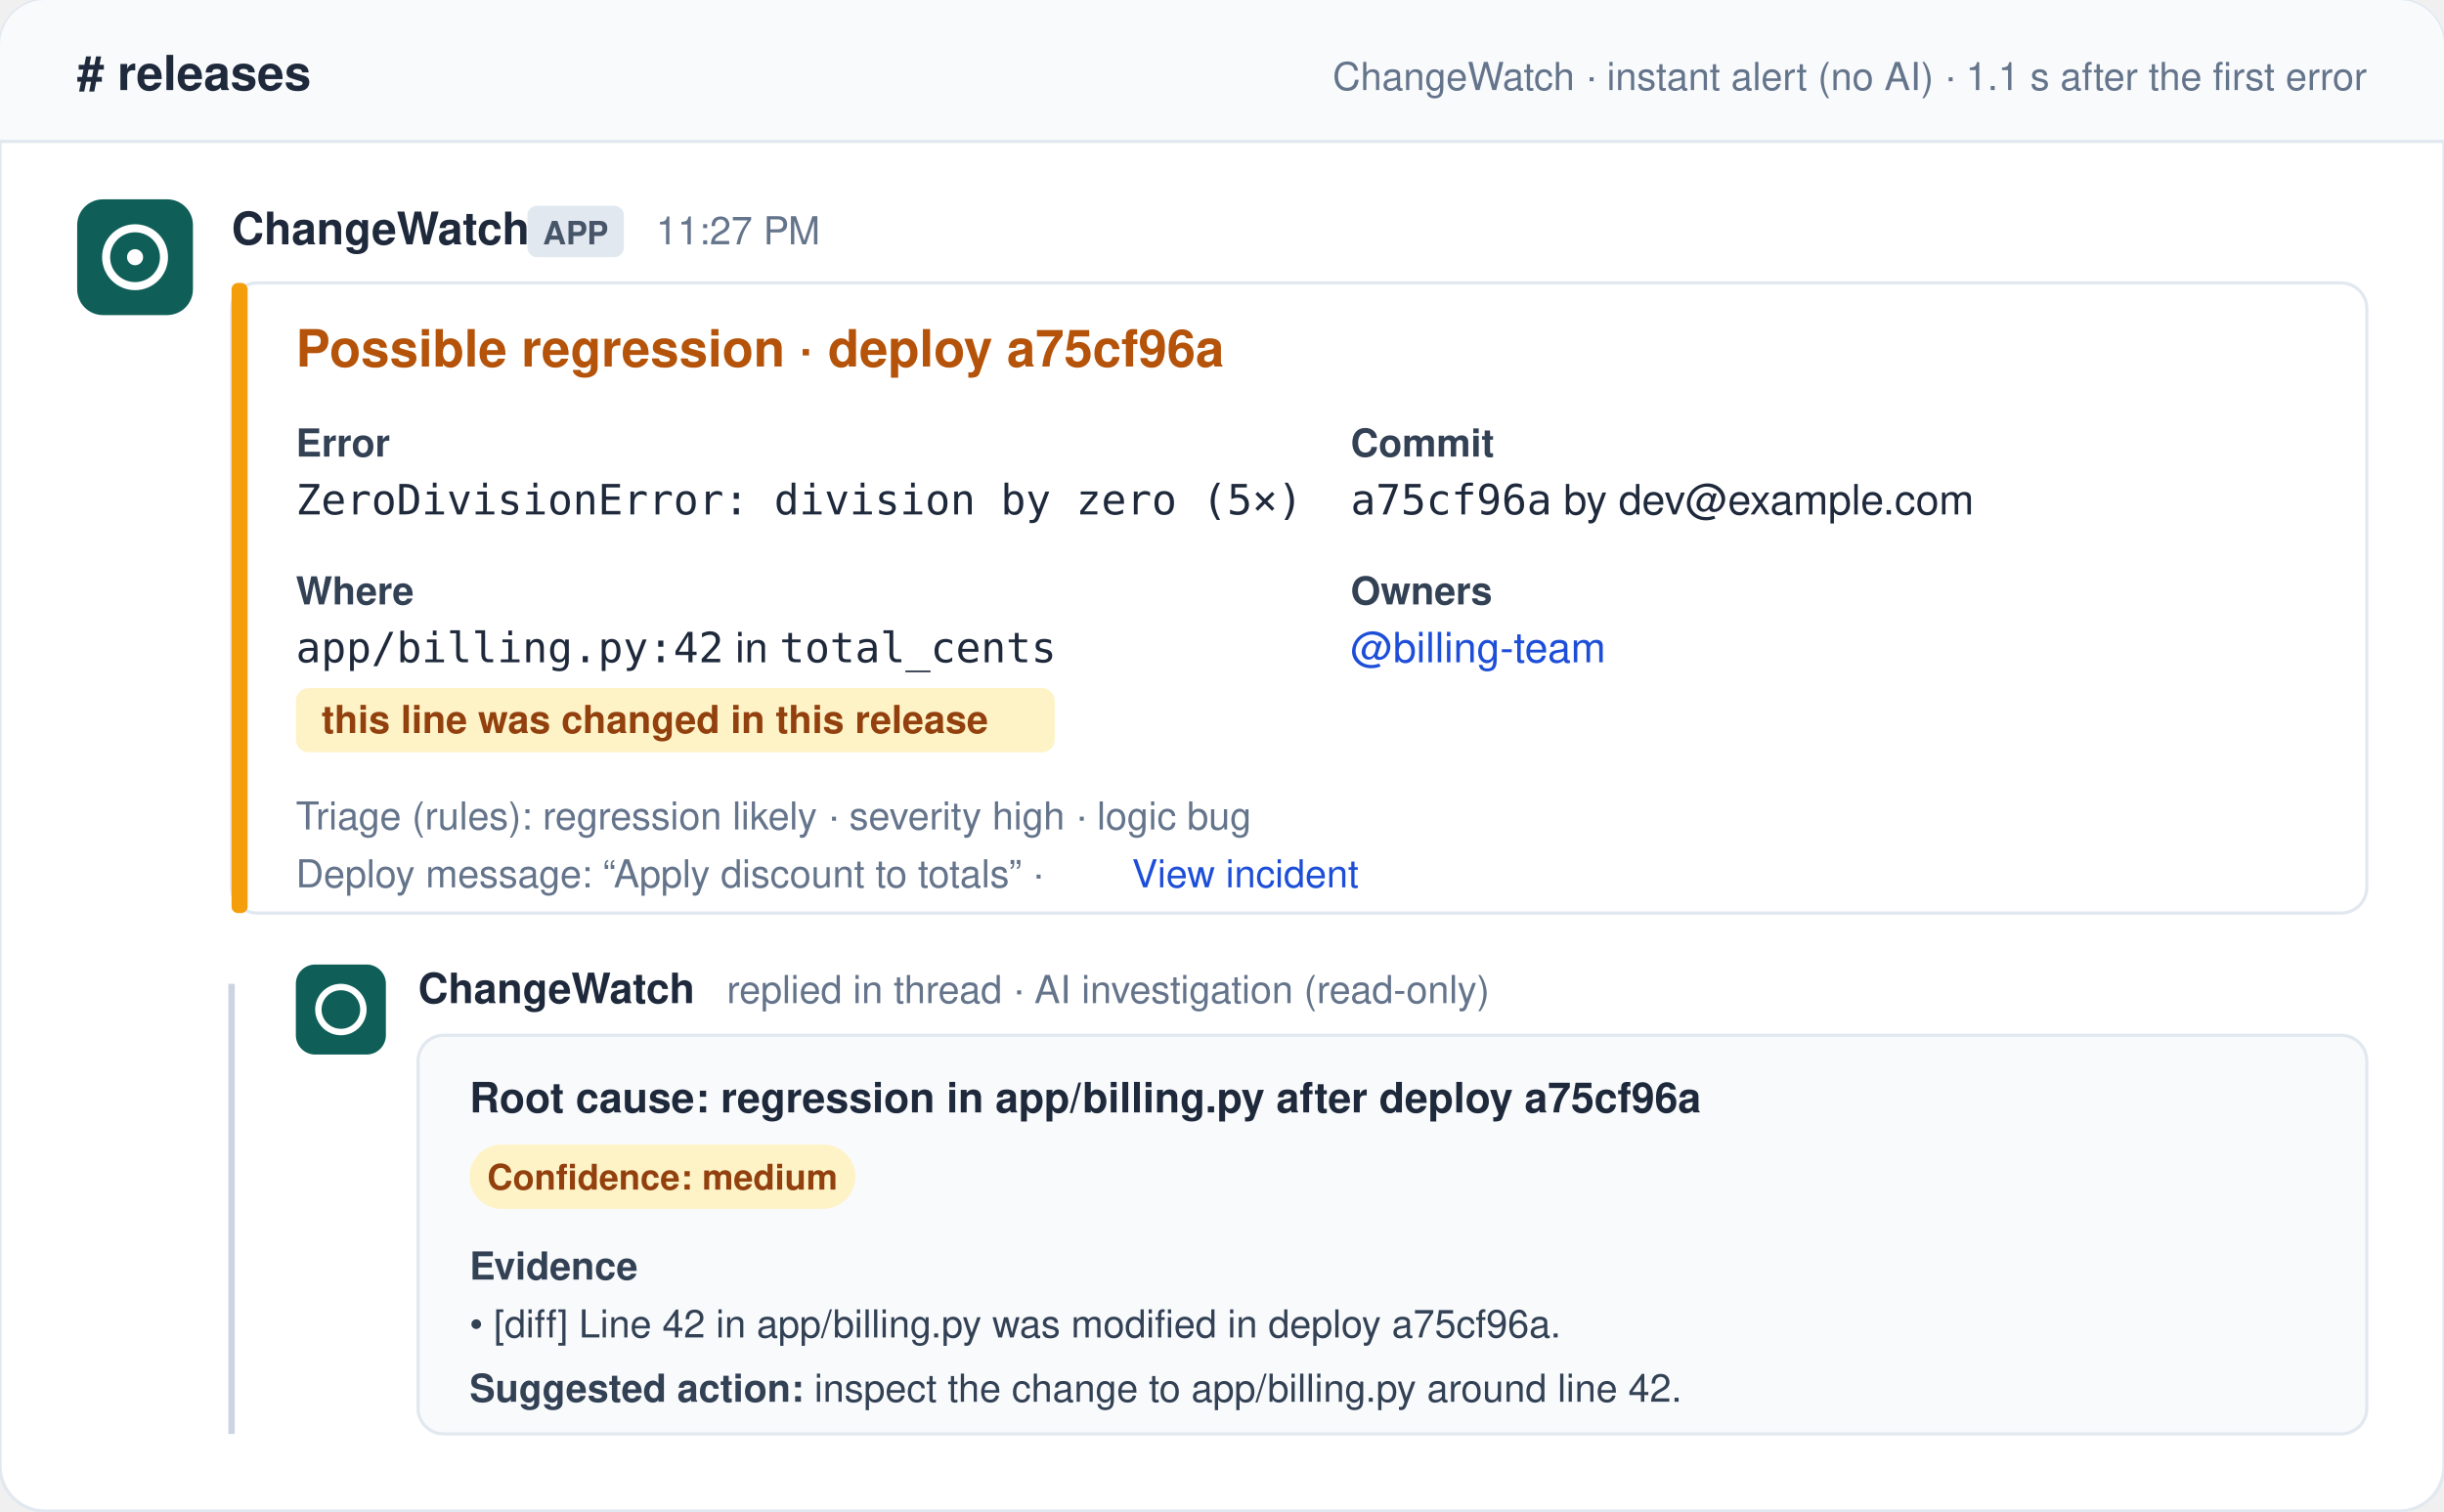
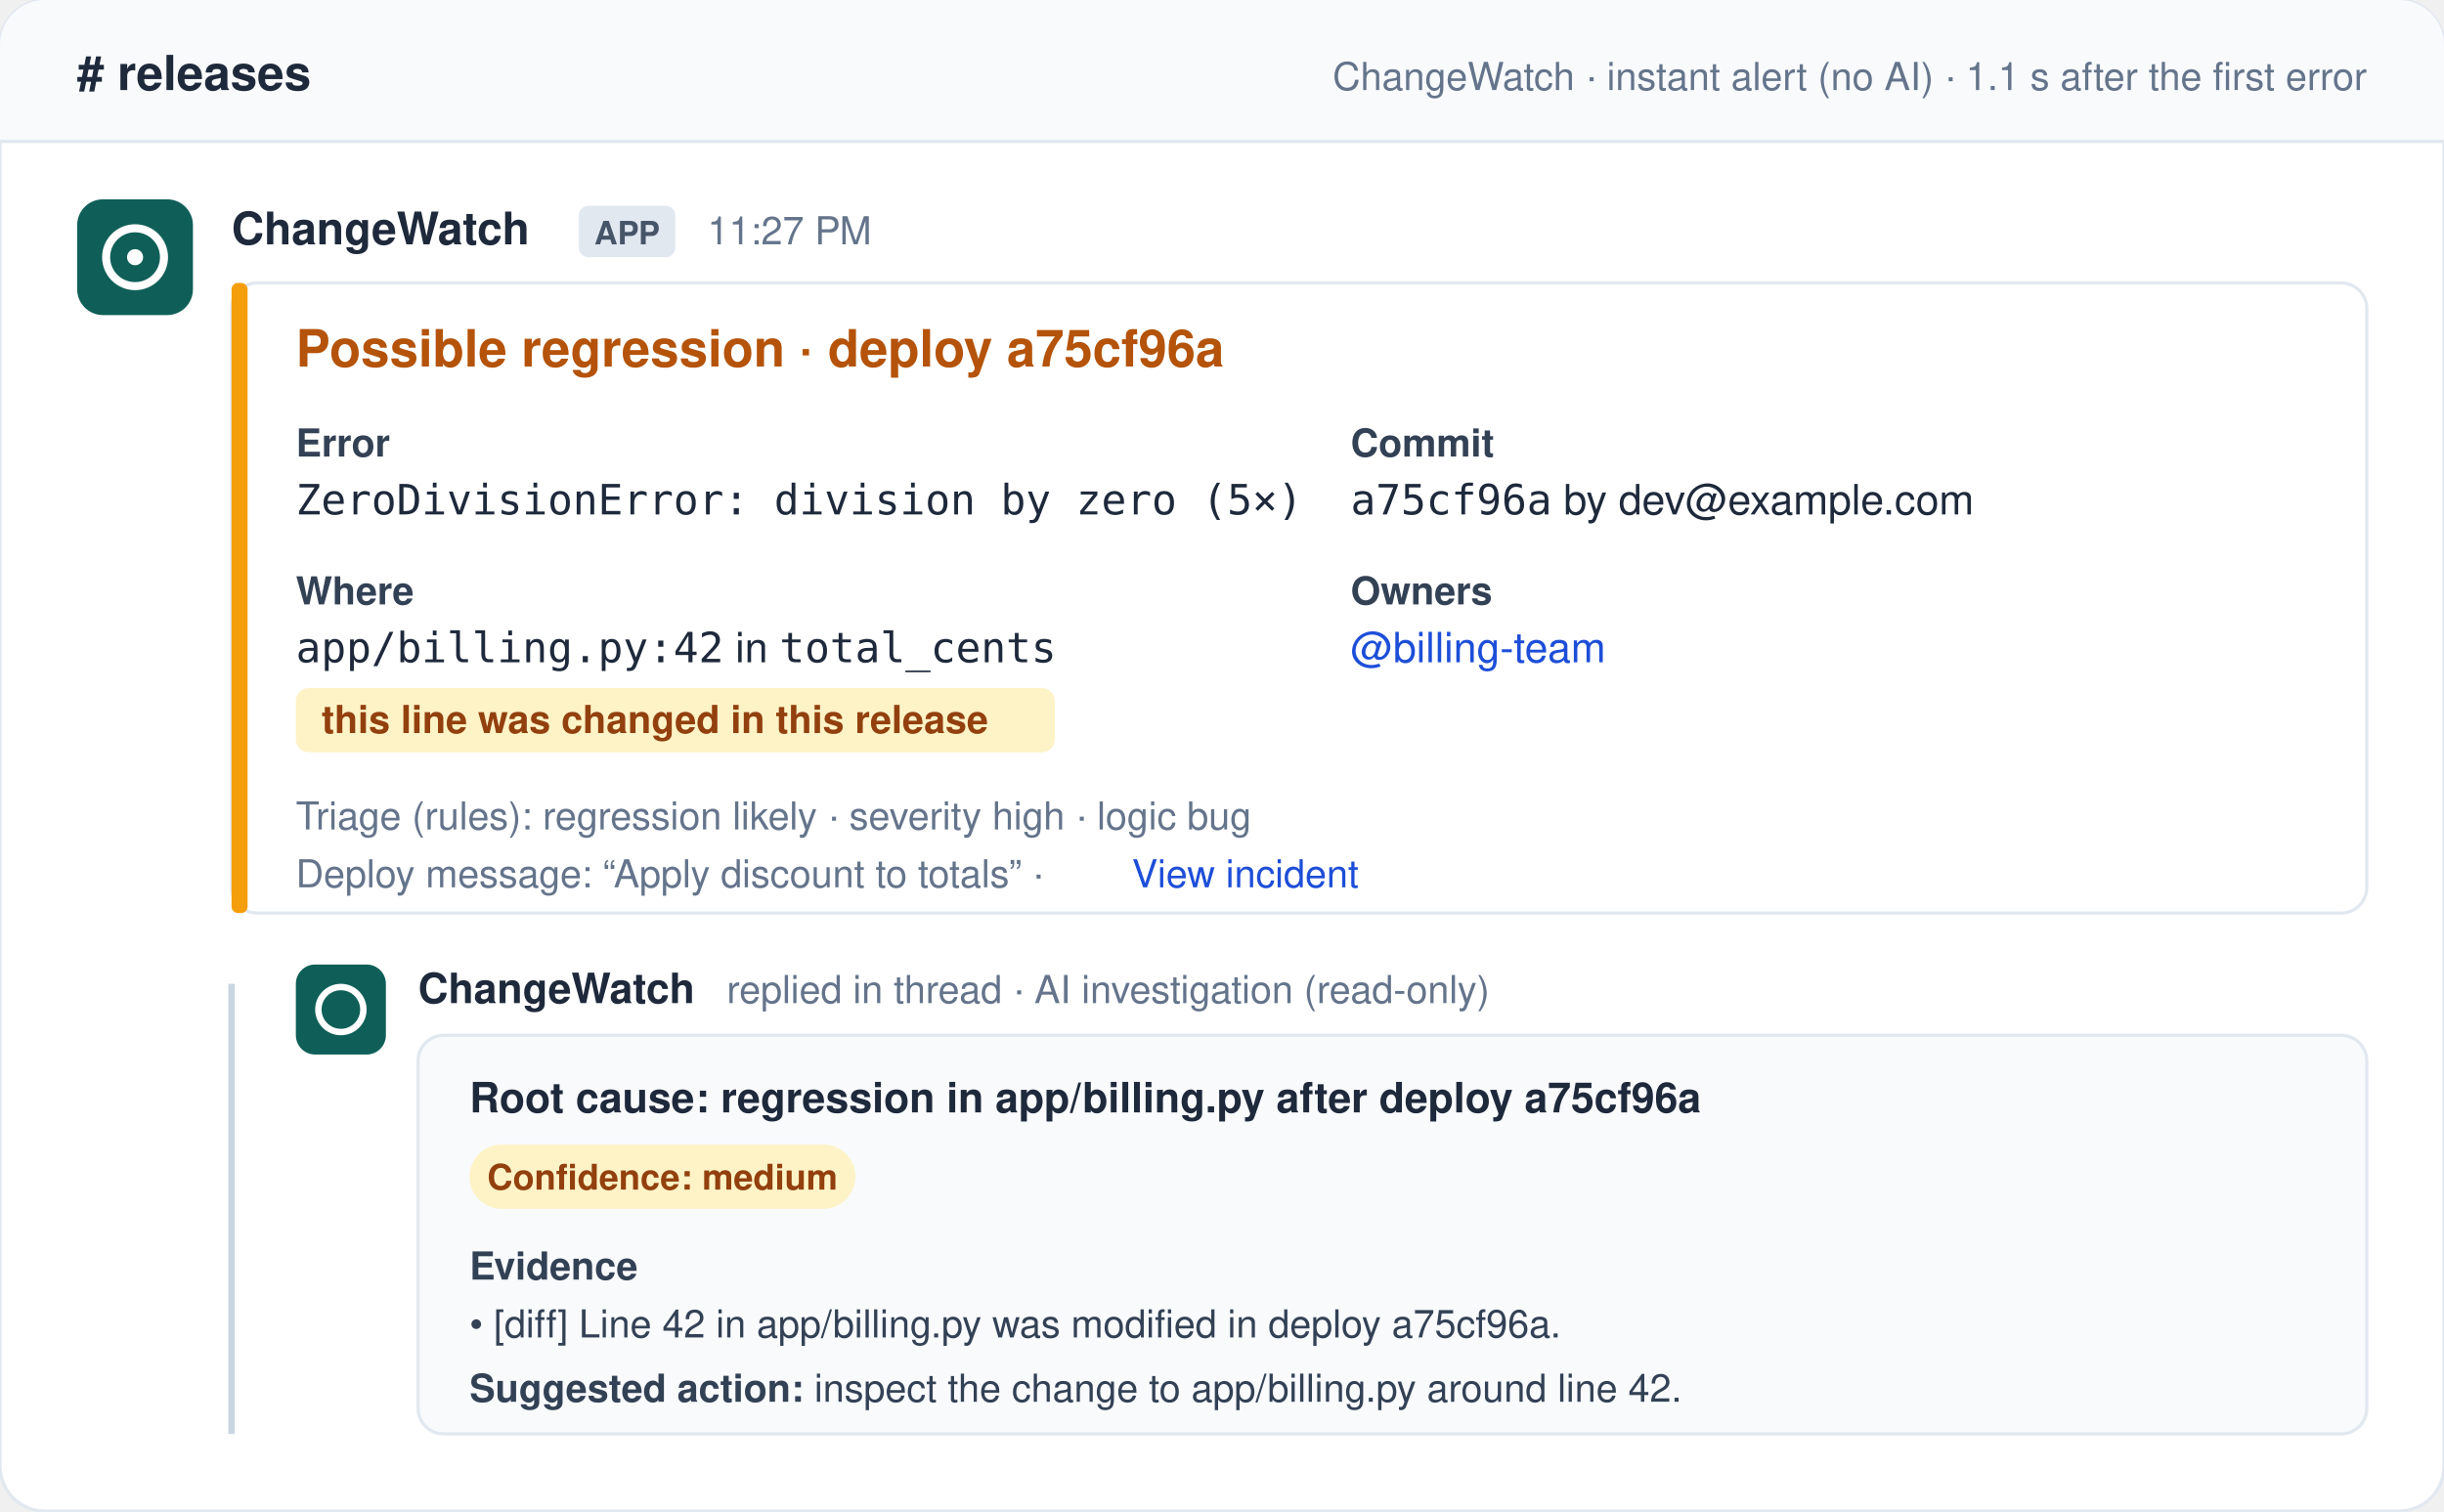
<svg xmlns="http://www.w3.org/2000/svg" width="760" height="470" viewBox="0 0 760 470" font-family="-apple-system, BlinkMacSystemFont, 'Segoe UI', Helvetica, Arial, sans-serif">
  <rect width="760" height="470" rx="14" fill="#ffffff" stroke="#e2e8f0" />
  <rect width="760" height="44" rx="14" fill="#f8fafc" />
  <rect y="30" width="760" height="14" fill="#f8fafc" />
  <line x1="0" y1="44" x2="760" y2="44" stroke="#e2e8f0" />
  <text x="24" y="28" font-size="15" font-weight="700" fill="#1e293b"># releases</text>
  <text x="736" y="28" font-size="12" fill="#64748b" text-anchor="end">ChangeWatch · instant alert (no AI) · 1.1 s after the first error</text>
  <rect x="24" y="62" width="36" height="36" rx="8" fill="#0F5F58" />
  <circle cx="42" cy="80" r="9" fill="none" stroke="#ffffff" stroke-width="2.5" />
  <circle cx="42" cy="80" r="2.5" fill="#ffffff" />
  <text x="72" y="76" font-size="14" font-weight="700" fill="#1e293b">ChangeWatch</text>
-   <rect x="164" y="64" width="30" height="16" rx="3" fill="#e2e8f0" />
-   <text x="179" y="76" font-size="10" font-weight="700" fill="#475569" text-anchor="middle">APP</text>
-   <text x="204" y="76" font-size="12" fill="#64748b">11:27 PM</text>
+   <rect x="180" y="64" width="30" height="16" rx="3" fill="#e2e8f0" />
+   <text x="195" y="76" font-size="10" font-weight="700" fill="#475569" text-anchor="middle">APP</text>
+   <text x="220" y="76" font-size="12" fill="#64748b">11:27 PM</text>
  <rect x="72" y="88" width="664" height="196" rx="8" fill="#ffffff" stroke="#e2e8f0" />
  <rect x="72" y="88" width="5" height="196" rx="2" fill="#f59e0b" />
  <text x="92" y="114" font-size="16" font-weight="700" fill="#b45309">Possible regression · deploy a75cf96a</text>
  <text x="92" y="142" font-size="12" font-weight="700" fill="#334155">Error</text>
  <text x="92" y="160" font-size="13" fill="#1e293b" font-family="SFMono-Regular, Menlo, Consolas, monospace">ZeroDivisionError: division by zero  (5×)</text>
  <text x="420" y="142" font-size="12" font-weight="700" fill="#334155">Commit</text>
  <text x="420" y="160" font-size="13" fill="#1e293b">
    <tspan font-family="SFMono-Regular, Menlo, Consolas, monospace">a75cf96a</tspan> by dev@example.com</text>
  <text x="92" y="188" font-size="12" font-weight="700" fill="#334155">Where</text>
  <text x="92" y="206" font-size="13" fill="#1e293b">
    <tspan font-family="SFMono-Regular, Menlo, Consolas, monospace">app/billing.py:42</tspan> in <tspan font-family="SFMono-Regular, Menlo, Consolas, monospace">total_cents</tspan>
  </text>
  <rect x="92" y="214" width="236" height="20" rx="4" fill="#fef3c7" />
  <text x="100" y="228" font-size="12" font-weight="600" fill="#92400e">this line was changed in this release</text>
  <text x="420" y="188" font-size="12" font-weight="700" fill="#334155">Owners</text>
  <text x="420" y="206" font-size="13" fill="#1d4ed8">@billing-team</text>
  <text x="92" y="258" font-size="12" fill="#64748b">Triage (rules): regression likely · severity high · logic bug</text>
  <text x="92" y="276" font-size="12" fill="#64748b">Deploy message: “Apply discount to totals” ·</text>
  <text x="352" y="276" font-size="12" fill="#1d4ed8">View incident</text>
  <line x1="72" y1="306" x2="72" y2="446" stroke="#cbd5e1" stroke-width="2" />
  <rect x="92" y="300" width="28" height="28" rx="6" fill="#0F5F58" />
  <circle cx="106" cy="314" r="7" fill="none" stroke="#ffffff" stroke-width="2" />
  <text x="130" y="312" font-size="13" font-weight="700" fill="#1e293b">ChangeWatch</text>
  <text x="226" y="312" font-size="12" fill="#64748b">replied in thread · AI investigation (read-only)</text>
  <rect x="130" y="322" width="606" height="124" rx="8" fill="#f8fafc" stroke="#e2e8f0" />
  <text x="146" y="346" font-size="13" font-weight="700" fill="#1e293b">Root cause: regression in app/billing.py after deploy a75cf96a</text>
  <rect x="146" y="356" width="120" height="20" rx="10" fill="#fef3c7" />
  <text x="206" y="370" font-size="11" font-weight="700" fill="#92400e" text-anchor="middle">Confidence: medium</text>
  <text x="146" y="398" font-size="12" font-weight="700" fill="#334155">Evidence</text>
  <text x="146" y="416" font-size="12" fill="#334155">• [diff] Line 42 in app/billing.py was modified in deploy a75cf96a.</text>
  <text x="146" y="436" font-size="12" fill="#334155">
    <tspan font-weight="700">Suggested action:</tspan> inspect the change to app/billing.py around line 42.</text>
</svg>
